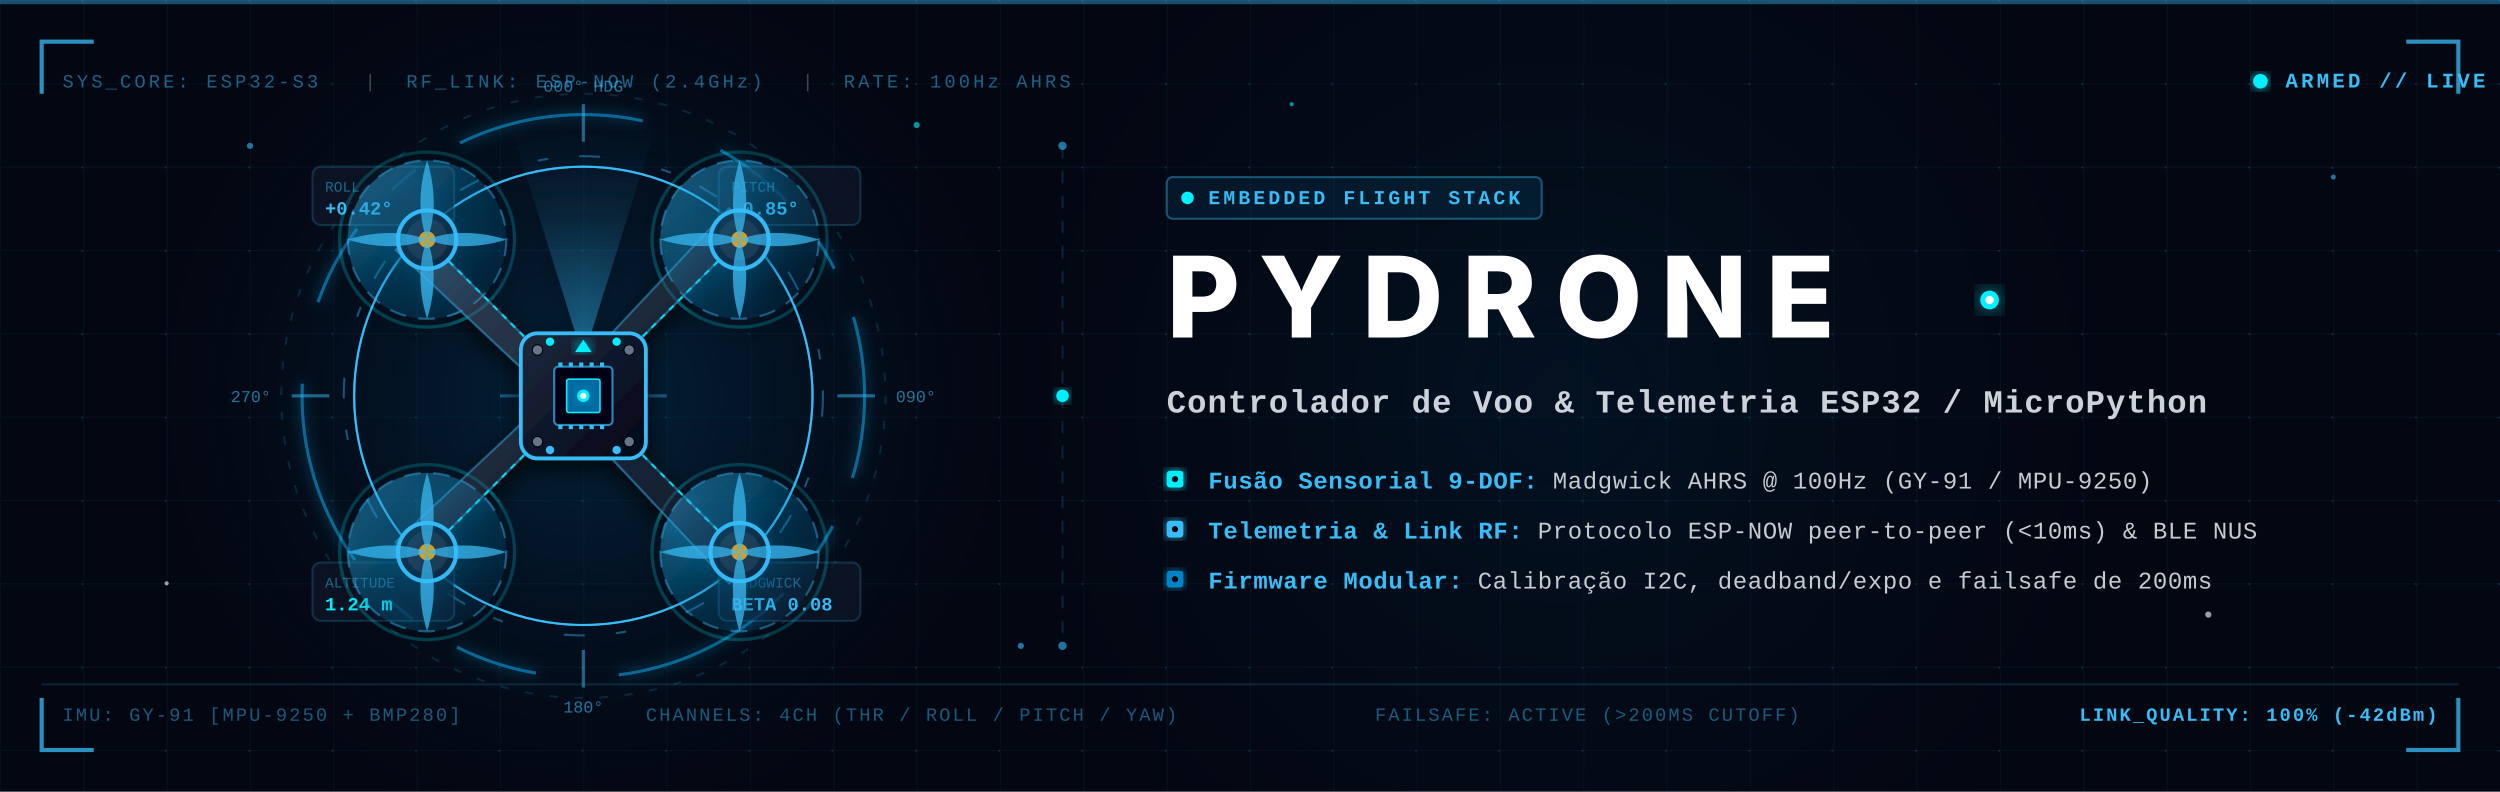
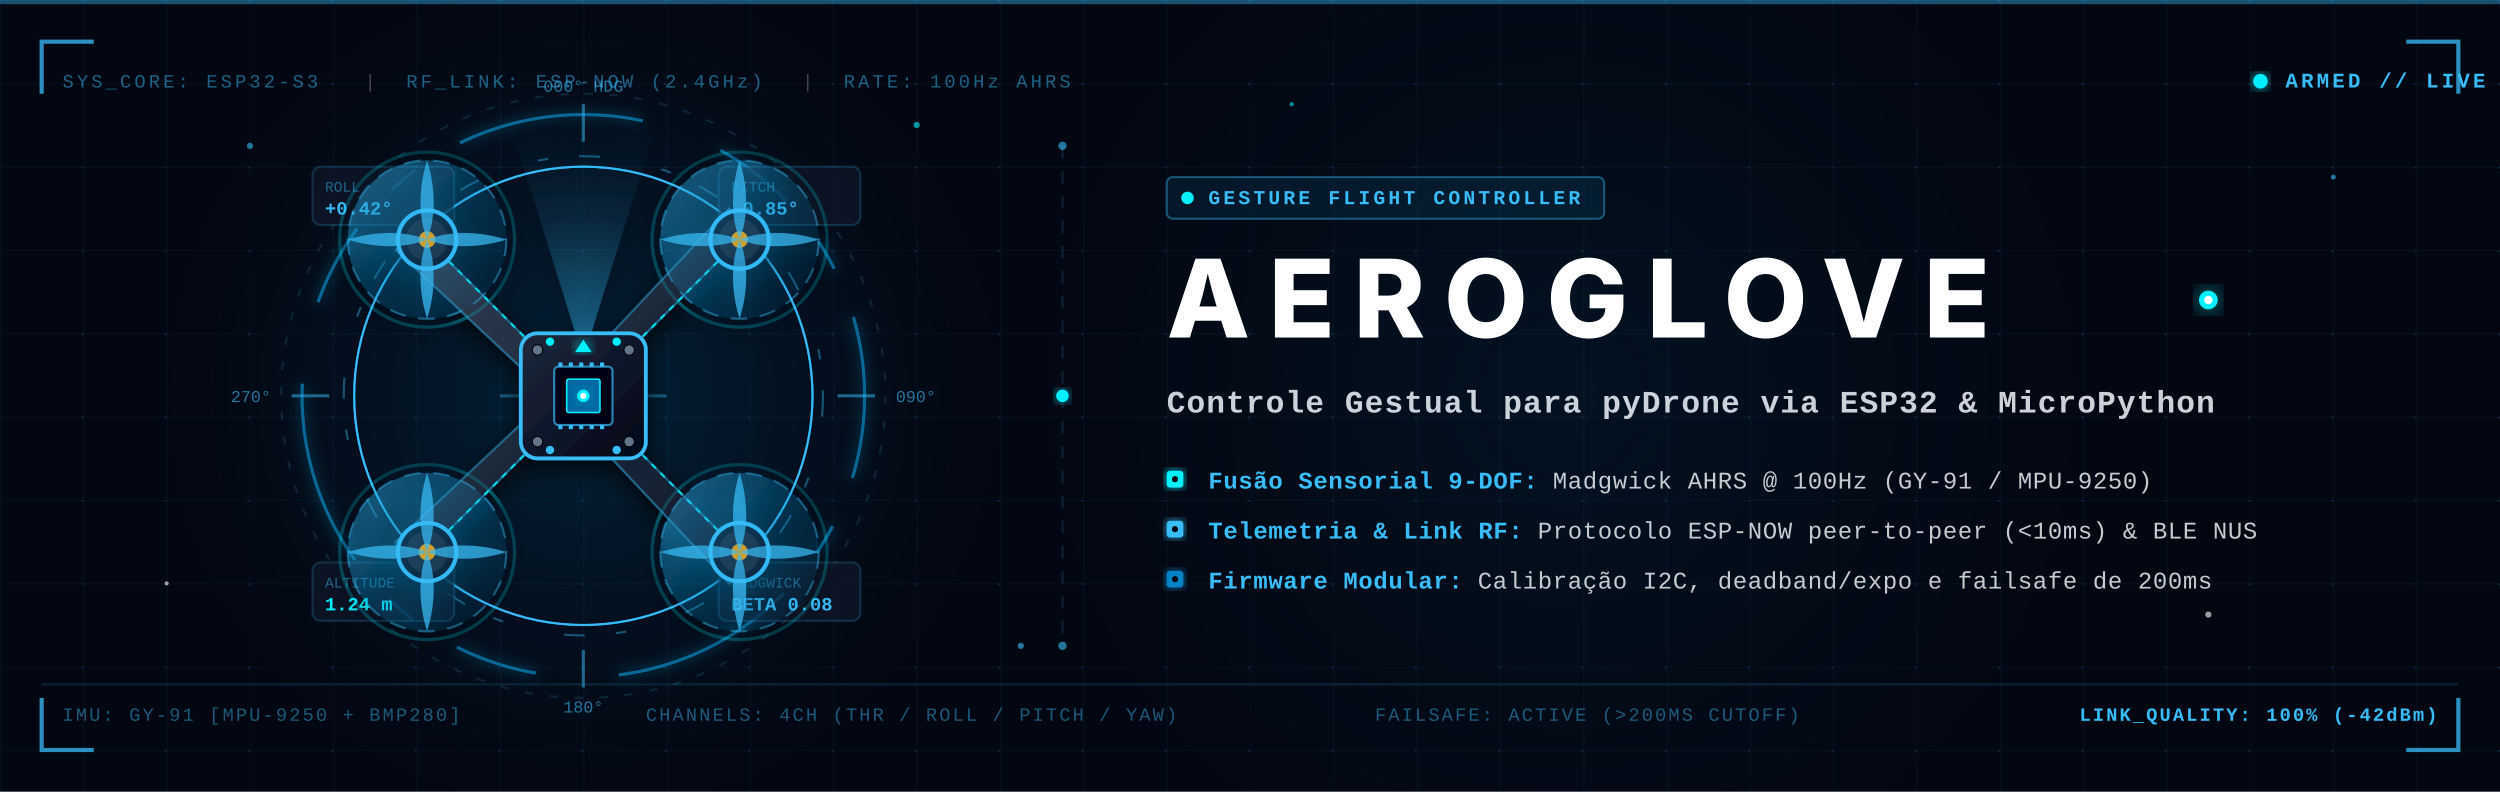
<svg xmlns="http://www.w3.org/2000/svg" viewBox="0 0 1200 380" width="100%" height="100%">
  <defs>
    <pattern id="grid" width="40" height="40" patternUnits="userSpaceOnUse">
      <path d="M 40 0 L 0 0 0 40" fill="none" stroke="rgba(56, 189, 248, 0.05)" stroke-width="1" />
      <circle cx="40" cy="0" r="1" fill="rgba(56, 189, 248, 0.18)" />
    </pattern>
    <filter id="glow-cyan" x="-30%" y="-30%" width="160%" height="160%">
      <feGaussianBlur stdDeviation="6" result="blur" />
      <feMerge>
        <feMergeNode in="blur" />
        <feMergeNode in="SourceGraphic" />
      </feMerge>
    </filter>
    <filter id="glow-soft" x="-20%" y="-20%" width="140%" height="140%">
      <feGaussianBlur stdDeviation="3" result="blur" />
      <feMerge>
        <feMergeNode in="blur" />
        <feMergeNode in="SourceGraphic" />
      </feMerge>
    </filter>
    <filter id="drop-shadow-drone" x="-30%" y="-30%" width="160%" height="160%">
      <feDropShadow dx="0" dy="12" stdDeviation="14" flood-color="#0284c7" flood-opacity="0.35" />
      <feDropShadow dx="0" dy="4" stdDeviation="6" flood-color="#000000" flood-opacity="0.8" />
    </filter>
    <linearGradient id="grad-accent" x1="0%" y1="0%" x2="100%" y2="100%">
      <stop offset="0%" stop-color="#38bdf8" />
      <stop offset="50%" stop-color="#2563eb" />
      <stop offset="100%" stop-color="#0284c7" />
    </linearGradient>
    <linearGradient id="drone-body-grad" x1="0%" y1="0%" x2="100%" y2="100%">
      <stop offset="0%" stop-color="#1e293b" />
      <stop offset="50%" stop-color="#0f172a" />
      <stop offset="100%" stop-color="#020617" />
    </linearGradient>
    <linearGradient id="carbon-arm" x1="0%" y1="0%" x2="100%" y2="100%">
      <stop offset="0%" stop-color="#334155" />
      <stop offset="50%" stop-color="#1e293b" />
      <stop offset="100%" stop-color="#0f172a" />
    </linearGradient>
    <linearGradient id="rotor-blur-grad" x1="0%" y1="0%" x2="100%" y2="100%">
      <stop offset="0%" stop-color="rgba(56, 189, 248, 0.45)" />
      <stop offset="50%" stop-color="rgba(14, 165, 233, 0.18)" />
      <stop offset="100%" stop-color="rgba(2, 132, 199, 0.02)" />
    </linearGradient>
    <linearGradient id="headlight-cone" x1="50%" y1="100%" x2="50%" y2="0%">
      <stop offset="0%" stop-color="rgba(56, 189, 248, 0.4)" />
      <stop offset="60%" stop-color="rgba(56, 189, 248, 0.08)" />
      <stop offset="100%" stop-color="rgba(56, 189, 248, 0)" />
    </linearGradient>
    <radialGradient id="nebula-bg" cx="50%" cy="50%" r="50%">
      <stop offset="0%" stop-color="#0284c7" stop-opacity="0.22" />
      <stop offset="60%" stop-color="#0369a1" stop-opacity="0.06" />
      <stop offset="100%" stop-color="#030712" stop-opacity="0" />
    </radialGradient>
  </defs>
  <style>
    .bg-dark { fill: #030712; }
    .grid-layer { fill: url(#grid); }
    
    .font-mono {
      font-family: 'JetBrains Mono', 'Fira Code', 'Roboto Mono', 'Courier New', monospace;
    }

    .font-brand {
      font-family: 'Inter', 'Space Grotesk', -apple-system, BlinkMacSystemFont, 'Segoe UI', Roboto, sans-serif;
      font-weight: 800;
      letter-spacing: 9px;
    }

    @keyframes pulse-led {
      0%, 100% { opacity: 0.3; }
      50% { opacity: 1; }
    }

    @keyframes scanner-bar {
      0% { transform: translateY(-5px); opacity: 0; }
      15% { opacity: 0.7; }
      85% { opacity: 0.7; }
      100% { transform: translateY(385px); opacity: 0; }
    }

    @keyframes twinkle {
      0%, 100% { opacity: 0.2; }
      50% { opacity: 0.85; }
    }

    .status-pulse {
      animation: pulse-led 2s ease-in-out infinite;
    }

    .status-blink-fast {
      animation: pulse-led 0.8s ease-in-out infinite;
    }

    .scan-beam {
      animation: scanner-bar 5s cubic-bezier(0.25, 0.8, 0.25, 1) infinite;
    }

    .particle {
      animation: twinkle 3s ease-in-out infinite;
    }
  </style>
  <rect class="bg-dark" width="100%" height="100%" />
  <rect class="grid-layer" width="100%" height="100%" />
  <circle cx="280" cy="190" r="220" fill="url(#nebula-bg)" />
  <circle cx="750" cy="190" r="300" fill="url(#nebula-bg)" opacity="0.4" />
  <g opacity="0.6">
    <circle class="particle" cx="120" cy="70" r="1.5" fill="#38bdf8" />
    <circle class="particle" cx="80" cy="280" r="1" fill="#fff" />
    <circle class="particle" cx="440" cy="60" r="1.5" fill="#00f0ff" />
    <circle class="particle" cx="490" cy="310" r="1.5" fill="#38bdf8" />
    <circle class="particle" cx="1120" cy="85" r="1.2" fill="#38bdf8" />
    <circle class="particle" cx="1060" cy="295" r="1.5" fill="#fff" />
    <circle class="particle" cx="620" cy="50" r="1" fill="#00f0ff" />
  </g>
  <rect class="scan-beam" x="0" y="0" width="1200" height="2" fill="rgba(56, 189, 248, 0.4)" filter="url(#glow-cyan)" />
  <g stroke="#38bdf8" stroke-width="2" fill="none" opacity="0.75">
    <path d="M 20,45 L 20,20 L 45,20" />
    <path d="M 1180,45 L 1180,20 L 1155,20" />
    <path d="M 20,335 L 20,360 L 45,360" />
    <path d="M 1180,335 L 1180,360 L 1155,360" />
  </g>
  <text x="30" y="42" class="font-mono" fill="rgba(56, 189, 248, 0.5)" font-size="9" letter-spacing="1.5">SYS_CORE: ESP32-S3</text>
  <text x="175" y="42" class="font-mono" fill="rgba(255, 255, 255, 0.25)" font-size="9">|</text>
  <text x="195" y="42" class="font-mono" fill="rgba(56, 189, 248, 0.5)" font-size="9" letter-spacing="1.5">RF_LINK: ESP-NOW (2.4GHz)</text>
  <text x="385" y="42" class="font-mono" fill="rgba(255, 255, 255, 0.25)" font-size="9">|</text>
  <text x="405" y="42" class="font-mono" fill="rgba(56, 189, 248, 0.5)" font-size="9" letter-spacing="1.5">RATE: 100Hz AHRS</text>
  <g transform="translate(1085, 34)">
    <circle cx="0" cy="5" r="3.5" fill="#00f0ff" class="status-blink-fast" filter="url(#glow-soft)" />
    <text x="12" y="8" class="font-mono" fill="#38bdf8" font-size="10" font-weight="bold" letter-spacing="1.5">ARMED // LIVE</text>
  </g>
  <g>
    <circle cx="280" cy="190" r="110" fill="none" stroke="#0284c7" stroke-width="1">
      <animate attributeName="r" values="100;160" dur="3s" repeatCount="indefinite" />
      <animate attributeName="opacity" values="0.6;0" dur="3s" repeatCount="indefinite" />
    </circle>
    <circle cx="280" cy="190" r="110" fill="none" stroke="#38bdf8" stroke-width="1">
      <animate attributeName="r" values="100;160" dur="3s" begin="1.5s" repeatCount="indefinite" />
      <animate attributeName="opacity" values="0.6;0" dur="3s" begin="1.5s" repeatCount="indefinite" />
    </circle>
    <circle cx="280" cy="190" r="145" fill="none" stroke="rgba(56, 189, 248, 0.15)" stroke-width="1" stroke-dasharray="4 8" />
    <circle cx="280" cy="190" r="135" fill="none" stroke="#0ea5e9" stroke-width="1.5" stroke-dasharray="40 25 15 25 90 40" filter="url(#glow-soft)" opacity="0.6">
      <animateTransform attributeName="transform" type="rotate" from="0 280 190" to="360 280 190" dur="16s" repeatCount="indefinite" />
    </circle>
    <circle cx="280" cy="190" r="115" fill="none" stroke="#38bdf8" stroke-width="1" stroke-dasharray="10 30 5 15" opacity="0.4">
      <animateTransform attributeName="transform" type="rotate" from="360 280 190" to="0 280 190" dur="24s" repeatCount="indefinite" />
    </circle>
    <line x1="240" y1="190" x2="260" y2="190" stroke="rgba(56, 189, 248, 0.4)" stroke-width="1.5" />
    <line x1="300" y1="190" x2="320" y2="190" stroke="rgba(56, 189, 248, 0.4)" stroke-width="1.5" />
    <line x1="255" y1="160" x2="265" y2="160" stroke="rgba(56, 189, 248, 0.25)" stroke-width="1" />
    <line x1="295" y1="160" x2="305" y2="160" stroke="rgba(56, 189, 248, 0.25)" stroke-width="1" />
    <line x1="255" y1="220" x2="265" y2="220" stroke="rgba(56, 189, 248, 0.25)" stroke-width="1" />
    <line x1="295" y1="220" x2="305" y2="220" stroke="rgba(56, 189, 248, 0.25)" stroke-width="1" />
    <path d="M 280,50 L 280,68 M 280,312 L 280,330 M 140,190 L 158,190 M 402,190 L 420,190" stroke="rgba(56, 189, 248, 0.5)" stroke-width="1.5" />
    <text x="280" y="44" class="font-mono" fill="rgba(56, 189, 248, 0.6)" font-size="8" text-anchor="middle">000° HDG</text>
    <text x="430" y="193" class="font-mono" fill="rgba(56, 189, 248, 0.6)" font-size="8">090°</text>
    <text x="280" y="342" class="font-mono" fill="rgba(56, 189, 248, 0.6)" font-size="8" text-anchor="middle">180°</text>
    <text x="130" y="193" class="font-mono" fill="rgba(56, 189, 248, 0.6)" font-size="8" text-anchor="end">270°</text>
    <rect x="150" y="80" width="68" height="28" rx="4" fill="rgba(15, 23, 42, 0.7)" stroke="rgba(56, 189, 248, 0.2)" stroke-width="1" />
    <text x="156" y="92" class="font-mono" fill="rgba(56, 189, 248, 0.5)" font-size="7">ROLL</text>
    <text x="156" y="103" class="font-mono" fill="#38bdf8" font-size="9" font-weight="bold">+0.42°</text>
    <rect x="345" y="80" width="68" height="28" rx="4" fill="rgba(15, 23, 42, 0.7)" stroke="rgba(56, 189, 248, 0.2)" stroke-width="1" />
    <text x="351" y="92" class="font-mono" fill="rgba(56, 189, 248, 0.5)" font-size="7">PITCH</text>
    <text x="351" y="103" class="font-mono" fill="#38bdf8" font-size="9" font-weight="bold">-0.85°</text>
    <rect x="150" y="270" width="68" height="28" rx="4" fill="rgba(15, 23, 42, 0.7)" stroke="rgba(56, 189, 248, 0.2)" stroke-width="1" />
    <text x="156" y="282" class="font-mono" fill="rgba(56, 189, 248, 0.5)" font-size="7">ALTITUDE</text>
    <text x="156" y="293" class="font-mono" fill="#00f0ff" font-size="9" font-weight="bold">1.24 m</text>
    <rect x="345" y="270" width="68" height="28" rx="4" fill="rgba(15, 23, 42, 0.7)" stroke="rgba(56, 189, 248, 0.2)" stroke-width="1" />
    <text x="351" y="282" class="font-mono" fill="rgba(56, 189, 248, 0.5)" font-size="7">MADGWICK</text>
    <text x="351" y="293" class="font-mono" fill="#38bdf8" font-size="9" font-weight="bold">BETA 0.08</text>
  </g>
  <g transform="translate(280, 190)" filter="url(#drop-shadow-drone)">
    <animateTransform attributeName="transform" type="translate" values="280,190; 280,184; 280,190; 280,196; 280,190" dur="5s" repeatCount="indefinite" />
    <polygon points="0,-18 -35,-130 35,-130" fill="url(#headlight-cone)" />
    <path d="M -80,-80 L -12,-12 L 12,12 L 80,80 L 70,90 L 8,24 L -24,-8 L -90,-70 Z" fill="url(#carbon-arm)" stroke="rgba(56, 189, 248, 0.4)" stroke-width="1" />
    <path d="M 80,-80 L 12,-12 L -12,12 L -80,80 L -90,70 L -24,8 L 8,-24 L 70,-90 Z" fill="url(#carbon-arm)" stroke="rgba(56, 189, 248, 0.4)" stroke-width="1" />
    <line x1="-20" y1="-20" x2="-75" y2="-75" stroke="#00f0ff" stroke-width="1" stroke-dasharray="3 3" opacity="0.8" />
    <line x1="20" y1="-20" x2="75" y2="-75" stroke="#00f0ff" stroke-width="1" stroke-dasharray="3 3" opacity="0.8" />
    <line x1="-20" y1="20" x2="-75" y2="75" stroke="#00f0ff" stroke-width="1" stroke-dasharray="3 3" opacity="0.8" />
    <line x1="20" y1="20" x2="75" y2="75" stroke="#00f0ff" stroke-width="1" stroke-dasharray="3 3" opacity="0.8" />
    <circle cx="-75" cy="-75" r="14" fill="#0f172a" stroke="#38bdf8" stroke-width="2" />
    <circle cx="-75" cy="-75" r="10" fill="#1e293b" />
    <circle cx="-75" cy="-75" r="4" fill="#f59e0b" />
    <circle cx="75" cy="-75" r="14" fill="#0f172a" stroke="#38bdf8" stroke-width="2" />
    <circle cx="75" cy="-75" r="10" fill="#1e293b" />
    <circle cx="75" cy="-75" r="4" fill="#f59e0b" />
    <circle cx="-75" cy="75" r="14" fill="#0f172a" stroke="#38bdf8" stroke-width="2" />
    <circle cx="-75" cy="75" r="10" fill="#1e293b" />
    <circle cx="-75" cy="75" r="4" fill="#f59e0b" />
    <circle cx="75" cy="75" r="14" fill="#0f172a" stroke="#38bdf8" stroke-width="2" />
    <circle cx="75" cy="75" r="10" fill="#1e293b" />
    <circle cx="75" cy="75" r="4" fill="#f59e0b" />
    <g transform="translate(-75, -75)">
      <circle cx="0" cy="0" r="38" fill="url(#rotor-blur-grad)" stroke="rgba(56, 189, 248, 0.4)" stroke-width="1" stroke-dasharray="8 6" />
      <circle cx="0" cy="0" r="42" fill="none" stroke="rgba(0, 240, 255, 0.18)" stroke-width="1.5" />
      <g>
        <animateTransform attributeName="transform" type="rotate" from="0" to="360" dur="0.12s" repeatCount="indefinite" />
        <path d="M 0,0 C -6,-15 -2,-32 0,-38 C 2,-32 6,-15 0,0 Z" fill="#38bdf8" opacity="0.7" />
        <path d="M 0,0 C 15,-6 32,-2 38,0 C 32,2 15,6 0,0 Z" fill="#38bdf8" opacity="0.7" />
        <path d="M 0,0 C 6,15 2,32 0,38 C -2,32 -6,15 0,0 Z" fill="#38bdf8" opacity="0.7" />
        <path d="M 0,0 C -15,6 -32,2 -38,0 C -32,-2 -15,-6 0,0 Z" fill="#38bdf8" opacity="0.7" />
      </g>
    </g>
    <g transform="translate(75, -75)">
      <circle cx="0" cy="0" r="38" fill="url(#rotor-blur-grad)" stroke="rgba(56, 189, 248, 0.4)" stroke-width="1" stroke-dasharray="8 6" />
      <circle cx="0" cy="0" r="42" fill="none" stroke="rgba(0, 240, 255, 0.18)" stroke-width="1.5" />
      <g>
        <animateTransform attributeName="transform" type="rotate" from="360" to="0" dur="0.12s" repeatCount="indefinite" />
        <path d="M 0,0 C 6,-15 2,-32 0,-38 C -2,-32 -6,-15 0,0 Z" fill="#38bdf8" opacity="0.7" />
        <path d="M 0,0 C 15,6 32,2 38,0 C 32,-2 15,-6 0,0 Z" fill="#38bdf8" opacity="0.7" />
        <path d="M 0,0 C -6,15 -2,32 0,38 C 2,32 6,15 0,0 Z" fill="#38bdf8" opacity="0.7" />
        <path d="M 0,0 C -15,-6 -32,-2 -38,0 C -32,2 -15,6 0,0 Z" fill="#38bdf8" opacity="0.7" />
      </g>
    </g>
    <g transform="translate(-75, 75)">
      <circle cx="0" cy="0" r="38" fill="url(#rotor-blur-grad)" stroke="rgba(56, 189, 248, 0.4)" stroke-width="1" stroke-dasharray="8 6" />
      <circle cx="0" cy="0" r="42" fill="none" stroke="rgba(0, 240, 255, 0.18)" stroke-width="1.5" />
      <g>
        <animateTransform attributeName="transform" type="rotate" from="360" to="0" dur="0.12s" repeatCount="indefinite" />
        <path d="M 0,0 C 6,-15 2,-32 0,-38 C -2,-32 -6,-15 0,0 Z" fill="#38bdf8" opacity="0.7" />
        <path d="M 0,0 C 15,6 32,2 38,0 C 32,-2 15,-6 0,0 Z" fill="#38bdf8" opacity="0.7" />
        <path d="M 0,0 C -6,15 -2,32 0,38 C 2,32 6,15 0,0 Z" fill="#38bdf8" opacity="0.7" />
        <path d="M 0,0 C -15,-6 -32,-2 -38,0 C -32,2 -15,6 0,0 Z" fill="#38bdf8" opacity="0.7" />
      </g>
    </g>
    <g transform="translate(75, 75)">
      <circle cx="0" cy="0" r="38" fill="url(#rotor-blur-grad)" stroke="rgba(56, 189, 248, 0.4)" stroke-width="1" stroke-dasharray="8 6" />
      <circle cx="0" cy="0" r="42" fill="none" stroke="rgba(0, 240, 255, 0.18)" stroke-width="1.5" />
      <g>
        <animateTransform attributeName="transform" type="rotate" from="0" to="360" dur="0.12s" repeatCount="indefinite" />
        <path d="M 0,0 C -6,-15 -2,-32 0,-38 C 2,-32 6,-15 0,0 Z" fill="#38bdf8" opacity="0.7" />
        <path d="M 0,0 C 15,-6 32,-2 38,0 C 32,2 15,6 0,0 Z" fill="#38bdf8" opacity="0.7" />
        <path d="M 0,0 C 6,15 2,32 0,38 C -2,32 -6,15 0,0 Z" fill="#38bdf8" opacity="0.7" />
        <path d="M 0,0 C -15,6 -32,2 -38,0 C -32,-2 -15,-6 0,0 Z" fill="#38bdf8" opacity="0.7" />
      </g>
    </g>
    <rect x="-30" y="-30" width="60" height="60" rx="8" ry="8" fill="url(#drone-body-grad)" stroke="#38bdf8" stroke-width="1.8" />
    <circle cx="-22" cy="-22" r="2.5" fill="#64748b" stroke="#000" stroke-width="0.5" />
    <circle cx="22" cy="-22" r="2.5" fill="#64748b" stroke="#000" stroke-width="0.5" />
    <circle cx="-22" cy="22" r="2.5" fill="#64748b" stroke="#000" stroke-width="0.5" />
    <circle cx="22" cy="22" r="2.5" fill="#64748b" stroke="#000" stroke-width="0.5" />
    <rect x="-14" y="-14" width="28" height="28" rx="2" fill="#020617" stroke="rgba(56, 189, 248, 0.7)" stroke-width="1" />
    <g fill="#38bdf8">
      <rect x="-12" y="-16" width="2" height="2" />
      <rect x="-7" y="-16" width="2" height="2" />
      <rect x="-2" y="-16" width="2" height="2" />
      <rect x="3" y="-16" width="2" height="2" />
      <rect x="8" y="-16" width="2" height="2" />
      <rect x="-12" y="14" width="2" height="2" />
      <rect x="-7" y="14" width="2" height="2" />
      <rect x="-2" y="14" width="2" height="2" />
      <rect x="3" y="14" width="2" height="2" />
      <rect x="8" y="14" width="2" height="2" />
    </g>
    <rect x="-8" y="-8" width="16" height="16" rx="1" fill="#0369a1" stroke="#00f0ff" stroke-width="0.75" />
    <circle cx="0" cy="0" r="3" fill="#00f0ff" class="status-pulse" filter="url(#glow-cyan)" />
    <circle cx="0" cy="0" r="1.5" fill="#ffffff" />
    <polygon points="0,-27 -4,-21 4,-21" fill="#00f0ff" filter="url(#glow-soft)" />
    <circle cx="-16" cy="-26" r="2" fill="#00f0ff" filter="url(#glow-cyan)" />
    <circle cx="16" cy="-26" r="2" fill="#00f0ff" filter="url(#glow-cyan)" />
    <circle cx="-16" cy="26" r="2" fill="#38bdf8" filter="url(#glow-cyan)" />
    <circle cx="16" cy="26" r="2" fill="#38bdf8" filter="url(#glow-cyan)" />
  </g>
  <line x1="510" y1="70" x2="510" y2="310" stroke="rgba(56, 189, 248, 0.15)" stroke-width="1" stroke-dasharray="6 6" />
  <circle cx="510" cy="70" r="2" fill="#38bdf8" opacity="0.6" />
  <circle cx="510" cy="190" r="3" fill="#00f0ff" class="status-blink-fast" filter="url(#glow-soft)" />
  <circle cx="510" cy="310" r="2" fill="#38bdf8" opacity="0.6" />
  <g transform="translate(560, 0)">
-     <rect x="0" y="85" width="180" height="20" rx="3" fill="rgba(14, 165, 233, 0.1)" stroke="rgba(56, 189, 248, 0.4)" stroke-width="1" />
+     <rect x="0" y="85" width="210" height="20" rx="3" fill="rgba(14, 165, 233, 0.1)" stroke="rgba(56, 189, 248, 0.4)" stroke-width="1" />
    <circle cx="10" cy="95" r="3" fill="#00f0ff" class="status-blink-fast" />
-     <text x="20" y="98" class="font-mono" fill="#38bdf8" font-size="9.5" font-weight="bold" letter-spacing="1.5">EMBEDDED FLIGHT STACK</text>
-     <text x="0" y="162" class="font-brand" fill="#ffffff" font-size="54">PYDRONE</text>
-     <circle cx="395" cy="144" r="4.5" fill="#00f0ff" filter="url(#glow-cyan)" />
-     <circle cx="395" cy="144" r="2" fill="#ffffff" />
-     <text x="0" y="198" class="font-mono" fill="rgba(226, 232, 240, 0.9)" font-size="15.5" font-weight="600" letter-spacing="0.5">Controlador de Voo &amp; Telemetria ESP32 / MicroPython</text>
+     <text x="20" y="98" class="font-mono" fill="#38bdf8" font-size="9.5" font-weight="bold" letter-spacing="1.5">GESTURE FLIGHT CONTROLLER</text>
+     <text x="0" y="162" class="font-brand" fill="#ffffff" font-size="52">AEROGLOVE</text>
+     <circle cx="500" cy="144" r="4.5" fill="#00f0ff" filter="url(#glow-cyan)" />
+     <circle cx="500" cy="144" r="2" fill="#ffffff" />
+     <text x="0" y="198" class="font-mono" fill="rgba(226, 232, 240, 0.9)" font-size="15" font-weight="600" letter-spacing="0.5">Controle Gestual para pyDrone via ESP32 &amp; MicroPython</text>
    <g transform="translate(0, 226)">
      <g transform="translate(0, 0)">
        <rect x="0" y="0" width="8" height="8" rx="1.5" fill="#00f0ff" filter="url(#glow-soft)" />
        <circle cx="4" cy="4" r="1.5" fill="#030712" />
        <text x="20" y="8.5" class="font-mono" fill="rgba(241, 245, 249, 0.82)" font-size="11.5" letter-spacing="0.3">
          <tspan fill="#38bdf8" font-weight="bold">Fusão Sensorial 9-DOF:</tspan> Madgwick AHRS @ 100Hz (GY-91 / MPU-9250)
        </text>
      </g>
      <g transform="translate(0, 24)">
        <rect x="0" y="0" width="8" height="8" rx="1.5" fill="#38bdf8" filter="url(#glow-soft)" />
        <circle cx="4" cy="4" r="1.5" fill="#030712" />
        <text x="20" y="8.5" class="font-mono" fill="rgba(241, 245, 249, 0.82)" font-size="11.5" letter-spacing="0.3">
          <tspan fill="#38bdf8" font-weight="bold">Telemetria &amp; Link RF:</tspan> Protocolo ESP-NOW peer-to-peer (&lt;10ms) &amp; BLE NUS
        </text>
      </g>
      <g transform="translate(0, 48)">
        <rect x="0" y="0" width="8" height="8" rx="1.5" fill="#0284c7" filter="url(#glow-soft)" />
        <circle cx="4" cy="4" r="1.5" fill="#030712" />
        <text x="20" y="8.5" class="font-mono" fill="rgba(241, 245, 249, 0.82)" font-size="11.5" letter-spacing="0.3">
          <tspan fill="#38bdf8" font-weight="bold">Firmware Modular:</tspan> Calibração I2C, deadband/expo e failsafe de 200ms
        </text>
      </g>
    </g>
  </g>
  <rect x="20" y="328" width="1160" height="1" fill="rgba(56, 189, 248, 0.15)" />
  <g class="font-mono" fill="rgba(56, 189, 248, 0.45)" font-size="9" letter-spacing="1">
    <text x="30" y="346">IMU: GY-91 [MPU-9250 + BMP280]</text>
    <text x="310" y="346">CHANNELS: 4CH (THR / ROLL / PITCH / YAW)</text>
    <text x="660" y="346">FAILSAFE: ACTIVE (&gt;200MS CUTOFF)</text>
    <text x="1170" y="346" text-anchor="end" fill="#38bdf8" font-weight="bold">LINK_QUALITY: 100% (-42dBm)</text>
  </g>
</svg>
